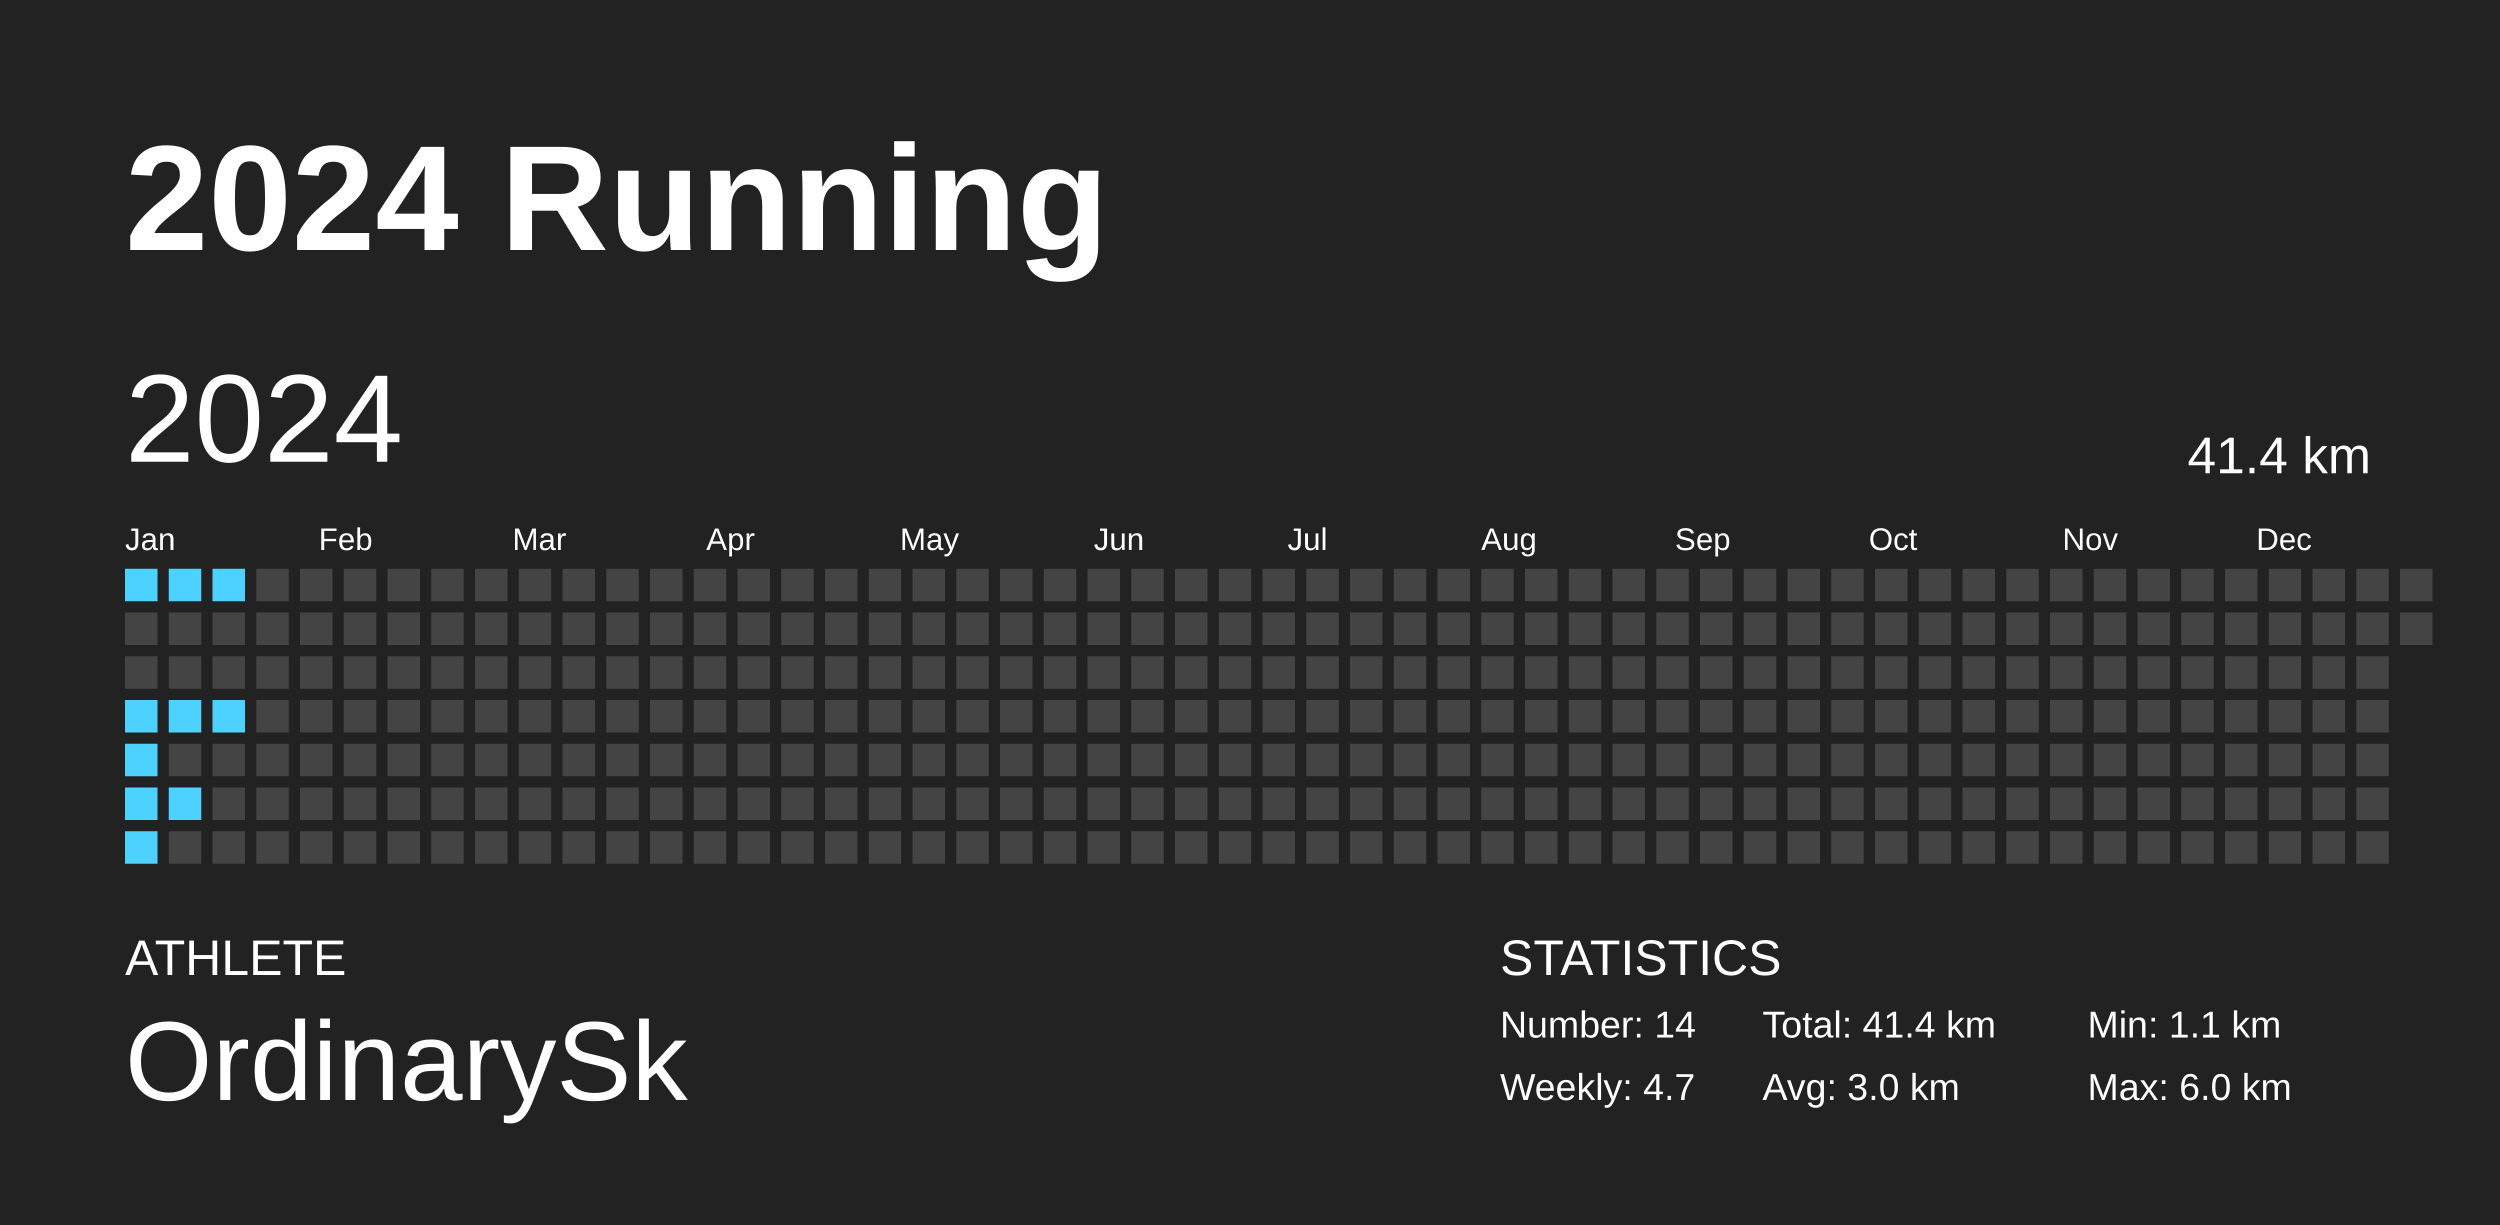
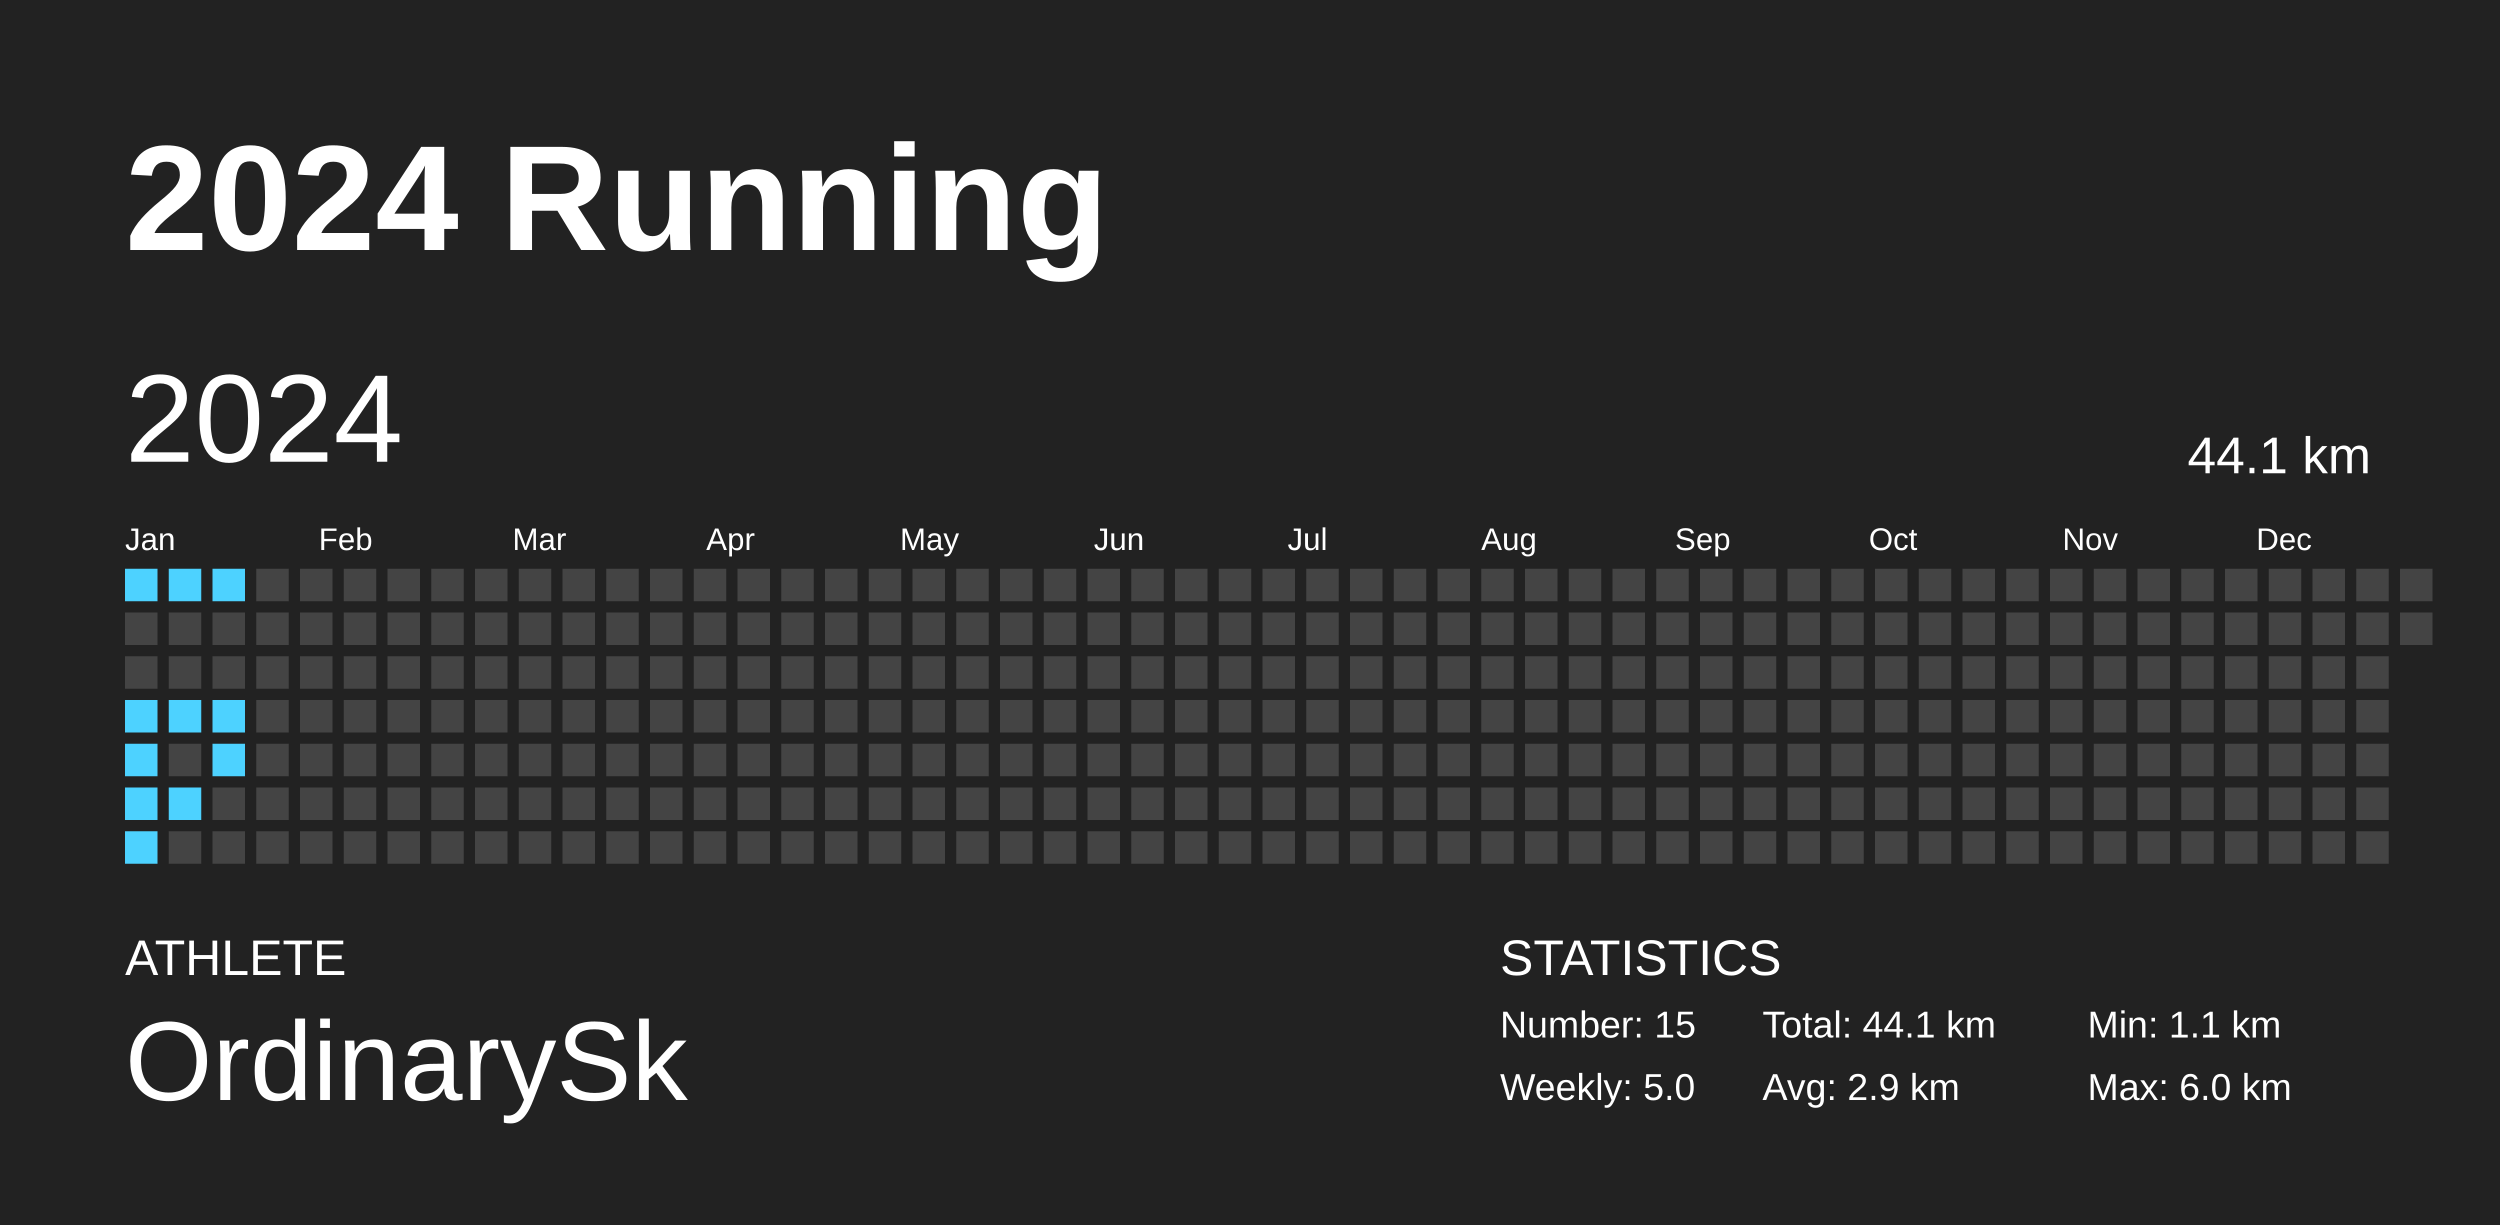
<svg xmlns="http://www.w3.org/2000/svg" baseProfile="full" height="98mm" version="1.1" viewBox="0,0,200,98" width="200mm">
  <defs />
  <rect fill="#222222" height="98" width="200" x="0" y="0" />
  <text fill="#FFFFFF" style="font-size:12px; font-family:Arial; font-weight:bold;" x="10" y="20">2024 Running</text>
  <text fill="#FFFFFF" style="font-size:4px; font-family:Arial" x="10" y="78">ATHLETE</text>
  <text fill="#FFFFFF" style="font-size:9px; font-family:Arial" x="10" y="88">OrdinarySk</text>
  <text fill="#FFFFFF" style="font-size:4px; font-family:Arial" x="120" y="78">STATISTICS</text>
-   <text fill="#FFFFFF" style="font-size:3px; font-family:Arial" x="120" y="83">Number: 14</text>
-   <text fill="#FFFFFF" style="font-size:3px; font-family:Arial" x="120" y="88">Weekly: 4.7</text>
-   <text fill="#FFFFFF" style="font-size:3px; font-family:Arial" x="141" y="83">Total: 41.4 km</text>
-   <text fill="#FFFFFF" style="font-size:3px; font-family:Arial" x="141" y="88">Avg: 3.0 km</text>
+   <text fill="#FFFFFF" style="font-size:3px; font-family:Arial" x="120" y="83">Number: 15</text>
+   <text fill="#FFFFFF" style="font-size:3px; font-family:Arial" x="120" y="88">Weekly: 5.0</text>
+   <text fill="#FFFFFF" style="font-size:3px; font-family:Arial" x="141" y="83">Total: 44.1 km</text>
+   <text fill="#FFFFFF" style="font-size:3px; font-family:Arial" x="141" y="88">Avg: 2.9 km</text>
  <text fill="#FFFFFF" style="font-size:3px; font-family:Arial" x="167" y="83">Min: 1.1 km</text>
  <text fill="#FFFFFF" style="font-size:3px; font-family:Arial" x="167" y="88">Max: 6.0 km</text>
  <text dominant-baseline="hanging" fill="#FFFFFF" style="font-size:10.0px; font-family:Arial;" x="10" y="30">2024</text>
-   <text dominant-baseline="hanging" fill="#FFFFFF" style="font-size:4.125px; font-family:Arial;" x="175" y="35">41.4 km</text>
+   <text dominant-baseline="hanging" fill="#FFFFFF" style="font-size:4.125px; font-family:Arial;" x="175" y="35">44.1 km</text>
  <text fill="#FFFFFF" style="font-size:2.5px; font-family:Arial" x="10.0" y="44">Jan</text>
  <text fill="#FFFFFF" style="font-size:2.5px; font-family:Arial" x="25.5" y="44">Feb</text>
  <text fill="#FFFFFF" style="font-size:2.5px; font-family:Arial" x="41.0" y="44">Mar</text>
  <text fill="#FFFFFF" style="font-size:2.5px; font-family:Arial" x="56.5" y="44">Apr</text>
  <text fill="#FFFFFF" style="font-size:2.5px; font-family:Arial" x="72.0" y="44">May</text>
  <text fill="#FFFFFF" style="font-size:2.5px; font-family:Arial" x="87.5" y="44">Jun</text>
  <text fill="#FFFFFF" style="font-size:2.5px; font-family:Arial" x="103.0" y="44">Jul</text>
  <text fill="#FFFFFF" style="font-size:2.5px; font-family:Arial" x="118.5" y="44">Aug</text>
  <text fill="#FFFFFF" style="font-size:2.5px; font-family:Arial" x="134.0" y="44">Sep</text>
  <text fill="#FFFFFF" style="font-size:2.5px; font-family:Arial" x="149.5" y="44">Oct</text>
  <text fill="#FFFFFF" style="font-size:2.5px; font-family:Arial" x="165.0" y="44">Nov</text>
  <text fill="#FFFFFF" style="font-size:2.5px; font-family:Arial" x="180.5" y="44">Dec</text>
  <rect fill="#4dd2ff" height="2.6" width="2.6" x="10.0" y="45.5" />
  <rect fill="#444444" height="2.6" width="2.6" x="10.0" y="49.0" />
  <rect fill="#444444" height="2.6" width="2.6" x="10.0" y="52.5" />
  <rect fill="#4dd2ff" height="2.6" width="2.6" x="10.0" y="56.0" />
  <rect fill="#4dd2ff" height="2.6" width="2.6" x="10.0" y="59.5" />
  <rect fill="#4dd2ff" height="2.6" width="2.6" x="10.0" y="63.0" />
  <rect fill="#4dd2ff" height="2.6" width="2.6" x="10.0" y="66.5" />
  <rect fill="#4dd2ff" height="2.6" width="2.6" x="13.5" y="45.5" />
  <rect fill="#444444" height="2.6" width="2.6" x="13.5" y="49.0" />
  <rect fill="#444444" height="2.6" width="2.6" x="13.5" y="52.5" />
  <rect fill="#4dd2ff" height="2.6" width="2.6" x="13.5" y="56.0" />
  <rect fill="#444444" height="2.6" width="2.6" x="13.5" y="59.5" />
  <rect fill="#4dd2ff" height="2.6" width="2.6" x="13.5" y="63.0" />
  <rect fill="#444444" height="2.6" width="2.6" x="13.5" y="66.5" />
  <rect fill="#4dd2ff" height="2.6" width="2.6" x="17.0" y="45.5" />
  <rect fill="#444444" height="2.6" width="2.6" x="17.0" y="49.0" />
  <rect fill="#444444" height="2.6" width="2.6" x="17.0" y="52.5" />
  <rect fill="#4dd2ff" height="2.6" width="2.6" x="17.0" y="56.0" />
-   <rect fill="#444444" height="2.6" width="2.6" x="17.0" y="59.5" />
+   <rect fill="#4dd2ff" height="2.6" width="2.6" x="17.0" y="59.5" />
  <rect fill="#444444" height="2.6" width="2.6" x="17.0" y="63.0" />
  <rect fill="#444444" height="2.6" width="2.6" x="17.0" y="66.5" />
  <rect fill="#444444" height="2.6" width="2.6" x="20.5" y="45.5" />
  <rect fill="#444444" height="2.6" width="2.6" x="20.5" y="49.0" />
  <rect fill="#444444" height="2.6" width="2.6" x="20.5" y="52.5" />
  <rect fill="#444444" height="2.6" width="2.6" x="20.5" y="56.0" />
  <rect fill="#444444" height="2.6" width="2.6" x="20.5" y="59.5" />
  <rect fill="#444444" height="2.6" width="2.6" x="20.5" y="63.0" />
  <rect fill="#444444" height="2.6" width="2.6" x="20.5" y="66.5" />
  <rect fill="#444444" height="2.6" width="2.6" x="24.0" y="45.5" />
  <rect fill="#444444" height="2.6" width="2.6" x="24.0" y="49.0" />
  <rect fill="#444444" height="2.6" width="2.6" x="24.0" y="52.5" />
  <rect fill="#444444" height="2.6" width="2.6" x="24.0" y="56.0" />
  <rect fill="#444444" height="2.6" width="2.6" x="24.0" y="59.5" />
  <rect fill="#444444" height="2.6" width="2.6" x="24.0" y="63.0" />
  <rect fill="#444444" height="2.6" width="2.6" x="24.0" y="66.5" />
  <rect fill="#444444" height="2.6" width="2.6" x="27.5" y="45.5" />
  <rect fill="#444444" height="2.6" width="2.6" x="27.5" y="49.0" />
  <rect fill="#444444" height="2.6" width="2.6" x="27.5" y="52.5" />
  <rect fill="#444444" height="2.6" width="2.6" x="27.5" y="56.0" />
  <rect fill="#444444" height="2.6" width="2.6" x="27.5" y="59.5" />
  <rect fill="#444444" height="2.6" width="2.6" x="27.5" y="63.0" />
  <rect fill="#444444" height="2.6" width="2.6" x="27.5" y="66.5" />
  <rect fill="#444444" height="2.6" width="2.6" x="31.0" y="45.5" />
  <rect fill="#444444" height="2.6" width="2.6" x="31.0" y="49.0" />
  <rect fill="#444444" height="2.6" width="2.6" x="31.0" y="52.5" />
  <rect fill="#444444" height="2.6" width="2.6" x="31.0" y="56.0" />
  <rect fill="#444444" height="2.6" width="2.6" x="31.0" y="59.5" />
  <rect fill="#444444" height="2.6" width="2.6" x="31.0" y="63.0" />
  <rect fill="#444444" height="2.6" width="2.6" x="31.0" y="66.5" />
  <rect fill="#444444" height="2.6" width="2.6" x="34.5" y="45.5" />
  <rect fill="#444444" height="2.6" width="2.6" x="34.5" y="49.0" />
  <rect fill="#444444" height="2.6" width="2.6" x="34.5" y="52.5" />
  <rect fill="#444444" height="2.6" width="2.6" x="34.5" y="56.0" />
  <rect fill="#444444" height="2.6" width="2.6" x="34.5" y="59.5" />
  <rect fill="#444444" height="2.6" width="2.6" x="34.5" y="63.0" />
  <rect fill="#444444" height="2.6" width="2.6" x="34.5" y="66.5" />
  <rect fill="#444444" height="2.6" width="2.6" x="38.0" y="45.5" />
  <rect fill="#444444" height="2.6" width="2.6" x="38.0" y="49.0" />
  <rect fill="#444444" height="2.6" width="2.6" x="38.0" y="52.5" />
  <rect fill="#444444" height="2.6" width="2.6" x="38.0" y="56.0" />
  <rect fill="#444444" height="2.6" width="2.6" x="38.0" y="59.5" />
  <rect fill="#444444" height="2.6" width="2.6" x="38.0" y="63.0" />
  <rect fill="#444444" height="2.6" width="2.6" x="38.0" y="66.5" />
  <rect fill="#444444" height="2.6" width="2.6" x="41.5" y="45.5" />
  <rect fill="#444444" height="2.6" width="2.6" x="41.5" y="49.0" />
  <rect fill="#444444" height="2.6" width="2.6" x="41.5" y="52.5" />
  <rect fill="#444444" height="2.6" width="2.6" x="41.5" y="56.0" />
  <rect fill="#444444" height="2.6" width="2.6" x="41.5" y="59.5" />
  <rect fill="#444444" height="2.6" width="2.6" x="41.5" y="63.0" />
  <rect fill="#444444" height="2.6" width="2.6" x="41.5" y="66.5" />
  <rect fill="#444444" height="2.6" width="2.6" x="45.0" y="45.5" />
  <rect fill="#444444" height="2.6" width="2.6" x="45.0" y="49.0" />
  <rect fill="#444444" height="2.6" width="2.6" x="45.0" y="52.5" />
  <rect fill="#444444" height="2.6" width="2.6" x="45.0" y="56.0" />
  <rect fill="#444444" height="2.6" width="2.6" x="45.0" y="59.5" />
  <rect fill="#444444" height="2.6" width="2.6" x="45.0" y="63.0" />
  <rect fill="#444444" height="2.6" width="2.6" x="45.0" y="66.5" />
  <rect fill="#444444" height="2.6" width="2.6" x="48.5" y="45.5" />
  <rect fill="#444444" height="2.6" width="2.6" x="48.5" y="49.0" />
  <rect fill="#444444" height="2.6" width="2.6" x="48.5" y="52.5" />
  <rect fill="#444444" height="2.6" width="2.6" x="48.5" y="56.0" />
  <rect fill="#444444" height="2.6" width="2.6" x="48.5" y="59.5" />
  <rect fill="#444444" height="2.6" width="2.6" x="48.5" y="63.0" />
  <rect fill="#444444" height="2.6" width="2.6" x="48.5" y="66.5" />
  <rect fill="#444444" height="2.6" width="2.6" x="52.0" y="45.5" />
  <rect fill="#444444" height="2.6" width="2.6" x="52.0" y="49.0" />
  <rect fill="#444444" height="2.6" width="2.6" x="52.0" y="52.5" />
  <rect fill="#444444" height="2.6" width="2.6" x="52.0" y="56.0" />
  <rect fill="#444444" height="2.6" width="2.6" x="52.0" y="59.5" />
  <rect fill="#444444" height="2.6" width="2.6" x="52.0" y="63.0" />
  <rect fill="#444444" height="2.6" width="2.6" x="52.0" y="66.5" />
  <rect fill="#444444" height="2.6" width="2.6" x="55.5" y="45.5" />
  <rect fill="#444444" height="2.6" width="2.6" x="55.5" y="49.0" />
  <rect fill="#444444" height="2.6" width="2.6" x="55.5" y="52.5" />
  <rect fill="#444444" height="2.6" width="2.6" x="55.5" y="56.0" />
  <rect fill="#444444" height="2.6" width="2.6" x="55.5" y="59.5" />
  <rect fill="#444444" height="2.6" width="2.6" x="55.5" y="63.0" />
  <rect fill="#444444" height="2.6" width="2.6" x="55.5" y="66.5" />
  <rect fill="#444444" height="2.6" width="2.6" x="59.0" y="45.5" />
  <rect fill="#444444" height="2.6" width="2.6" x="59.0" y="49.0" />
  <rect fill="#444444" height="2.6" width="2.6" x="59.0" y="52.5" />
  <rect fill="#444444" height="2.6" width="2.6" x="59.0" y="56.0" />
  <rect fill="#444444" height="2.6" width="2.6" x="59.0" y="59.5" />
  <rect fill="#444444" height="2.6" width="2.6" x="59.0" y="63.0" />
  <rect fill="#444444" height="2.6" width="2.6" x="59.0" y="66.5" />
  <rect fill="#444444" height="2.6" width="2.6" x="62.5" y="45.5" />
  <rect fill="#444444" height="2.6" width="2.6" x="62.5" y="49.0" />
  <rect fill="#444444" height="2.6" width="2.6" x="62.5" y="52.5" />
  <rect fill="#444444" height="2.6" width="2.6" x="62.5" y="56.0" />
  <rect fill="#444444" height="2.6" width="2.6" x="62.5" y="59.5" />
  <rect fill="#444444" height="2.6" width="2.6" x="62.5" y="63.0" />
  <rect fill="#444444" height="2.6" width="2.6" x="62.5" y="66.5" />
  <rect fill="#444444" height="2.6" width="2.6" x="66.0" y="45.5" />
  <rect fill="#444444" height="2.6" width="2.6" x="66.0" y="49.0" />
  <rect fill="#444444" height="2.6" width="2.6" x="66.0" y="52.5" />
  <rect fill="#444444" height="2.6" width="2.6" x="66.0" y="56.0" />
  <rect fill="#444444" height="2.6" width="2.6" x="66.0" y="59.5" />
  <rect fill="#444444" height="2.6" width="2.6" x="66.0" y="63.0" />
  <rect fill="#444444" height="2.6" width="2.6" x="66.0" y="66.5" />
  <rect fill="#444444" height="2.6" width="2.6" x="69.5" y="45.5" />
  <rect fill="#444444" height="2.6" width="2.6" x="69.5" y="49.0" />
  <rect fill="#444444" height="2.6" width="2.6" x="69.5" y="52.5" />
  <rect fill="#444444" height="2.6" width="2.6" x="69.5" y="56.0" />
  <rect fill="#444444" height="2.6" width="2.6" x="69.5" y="59.5" />
  <rect fill="#444444" height="2.6" width="2.6" x="69.5" y="63.0" />
  <rect fill="#444444" height="2.6" width="2.6" x="69.5" y="66.5" />
  <rect fill="#444444" height="2.6" width="2.6" x="73.0" y="45.5" />
  <rect fill="#444444" height="2.6" width="2.6" x="73.0" y="49.0" />
  <rect fill="#444444" height="2.6" width="2.6" x="73.0" y="52.5" />
  <rect fill="#444444" height="2.6" width="2.6" x="73.0" y="56.0" />
  <rect fill="#444444" height="2.6" width="2.6" x="73.0" y="59.5" />
  <rect fill="#444444" height="2.6" width="2.6" x="73.0" y="63.0" />
  <rect fill="#444444" height="2.6" width="2.6" x="73.0" y="66.5" />
  <rect fill="#444444" height="2.6" width="2.6" x="76.5" y="45.5" />
  <rect fill="#444444" height="2.6" width="2.6" x="76.5" y="49.0" />
  <rect fill="#444444" height="2.6" width="2.6" x="76.5" y="52.5" />
  <rect fill="#444444" height="2.6" width="2.6" x="76.5" y="56.0" />
  <rect fill="#444444" height="2.6" width="2.6" x="76.5" y="59.5" />
  <rect fill="#444444" height="2.6" width="2.6" x="76.5" y="63.0" />
  <rect fill="#444444" height="2.6" width="2.6" x="76.5" y="66.5" />
  <rect fill="#444444" height="2.6" width="2.6" x="80.0" y="45.5" />
  <rect fill="#444444" height="2.6" width="2.6" x="80.0" y="49.0" />
  <rect fill="#444444" height="2.6" width="2.6" x="80.0" y="52.5" />
  <rect fill="#444444" height="2.6" width="2.6" x="80.0" y="56.0" />
  <rect fill="#444444" height="2.6" width="2.6" x="80.0" y="59.5" />
  <rect fill="#444444" height="2.6" width="2.6" x="80.0" y="63.0" />
  <rect fill="#444444" height="2.6" width="2.6" x="80.0" y="66.5" />
  <rect fill="#444444" height="2.6" width="2.6" x="83.5" y="45.5" />
  <rect fill="#444444" height="2.6" width="2.6" x="83.5" y="49.0" />
  <rect fill="#444444" height="2.6" width="2.6" x="83.5" y="52.5" />
  <rect fill="#444444" height="2.6" width="2.6" x="83.5" y="56.0" />
  <rect fill="#444444" height="2.6" width="2.6" x="83.5" y="59.5" />
  <rect fill="#444444" height="2.6" width="2.6" x="83.5" y="63.0" />
  <rect fill="#444444" height="2.6" width="2.6" x="83.5" y="66.5" />
  <rect fill="#444444" height="2.6" width="2.6" x="87.0" y="45.5" />
  <rect fill="#444444" height="2.6" width="2.6" x="87.0" y="49.0" />
  <rect fill="#444444" height="2.6" width="2.6" x="87.0" y="52.5" />
  <rect fill="#444444" height="2.6" width="2.6" x="87.0" y="56.0" />
  <rect fill="#444444" height="2.6" width="2.6" x="87.0" y="59.5" />
  <rect fill="#444444" height="2.6" width="2.6" x="87.0" y="63.0" />
  <rect fill="#444444" height="2.6" width="2.6" x="87.0" y="66.5" />
  <rect fill="#444444" height="2.6" width="2.6" x="90.5" y="45.5" />
  <rect fill="#444444" height="2.6" width="2.6" x="90.5" y="49.0" />
  <rect fill="#444444" height="2.6" width="2.6" x="90.5" y="52.5" />
  <rect fill="#444444" height="2.6" width="2.6" x="90.5" y="56.0" />
  <rect fill="#444444" height="2.6" width="2.6" x="90.5" y="59.5" />
  <rect fill="#444444" height="2.6" width="2.6" x="90.5" y="63.0" />
  <rect fill="#444444" height="2.6" width="2.6" x="90.5" y="66.5" />
  <rect fill="#444444" height="2.6" width="2.6" x="94.0" y="45.5" />
  <rect fill="#444444" height="2.6" width="2.6" x="94.0" y="49.0" />
  <rect fill="#444444" height="2.6" width="2.6" x="94.0" y="52.5" />
  <rect fill="#444444" height="2.6" width="2.6" x="94.0" y="56.0" />
  <rect fill="#444444" height="2.6" width="2.6" x="94.0" y="59.5" />
  <rect fill="#444444" height="2.6" width="2.6" x="94.0" y="63.0" />
  <rect fill="#444444" height="2.6" width="2.6" x="94.0" y="66.5" />
  <rect fill="#444444" height="2.6" width="2.6" x="97.5" y="45.5" />
  <rect fill="#444444" height="2.6" width="2.6" x="97.5" y="49.0" />
  <rect fill="#444444" height="2.6" width="2.6" x="97.5" y="52.5" />
  <rect fill="#444444" height="2.6" width="2.6" x="97.5" y="56.0" />
  <rect fill="#444444" height="2.6" width="2.6" x="97.5" y="59.5" />
  <rect fill="#444444" height="2.6" width="2.6" x="97.5" y="63.0" />
  <rect fill="#444444" height="2.6" width="2.6" x="97.5" y="66.5" />
  <rect fill="#444444" height="2.6" width="2.6" x="101.0" y="45.5" />
  <rect fill="#444444" height="2.6" width="2.6" x="101.0" y="49.0" />
  <rect fill="#444444" height="2.6" width="2.6" x="101.0" y="52.5" />
  <rect fill="#444444" height="2.6" width="2.6" x="101.0" y="56.0" />
  <rect fill="#444444" height="2.6" width="2.6" x="101.0" y="59.5" />
  <rect fill="#444444" height="2.6" width="2.6" x="101.0" y="63.0" />
  <rect fill="#444444" height="2.6" width="2.6" x="101.0" y="66.5" />
  <rect fill="#444444" height="2.6" width="2.6" x="104.5" y="45.5" />
  <rect fill="#444444" height="2.6" width="2.6" x="104.5" y="49.0" />
  <rect fill="#444444" height="2.6" width="2.6" x="104.5" y="52.5" />
  <rect fill="#444444" height="2.6" width="2.6" x="104.5" y="56.0" />
  <rect fill="#444444" height="2.6" width="2.6" x="104.5" y="59.5" />
  <rect fill="#444444" height="2.6" width="2.6" x="104.5" y="63.0" />
  <rect fill="#444444" height="2.6" width="2.6" x="104.5" y="66.5" />
  <rect fill="#444444" height="2.6" width="2.6" x="108.0" y="45.5" />
  <rect fill="#444444" height="2.6" width="2.6" x="108.0" y="49.0" />
  <rect fill="#444444" height="2.6" width="2.6" x="108.0" y="52.5" />
  <rect fill="#444444" height="2.6" width="2.6" x="108.0" y="56.0" />
  <rect fill="#444444" height="2.6" width="2.6" x="108.0" y="59.5" />
  <rect fill="#444444" height="2.6" width="2.6" x="108.0" y="63.0" />
  <rect fill="#444444" height="2.6" width="2.6" x="108.0" y="66.5" />
  <rect fill="#444444" height="2.6" width="2.6" x="111.5" y="45.5" />
  <rect fill="#444444" height="2.6" width="2.6" x="111.5" y="49.0" />
  <rect fill="#444444" height="2.6" width="2.6" x="111.5" y="52.5" />
  <rect fill="#444444" height="2.6" width="2.6" x="111.5" y="56.0" />
  <rect fill="#444444" height="2.6" width="2.6" x="111.5" y="59.5" />
  <rect fill="#444444" height="2.6" width="2.6" x="111.5" y="63.0" />
  <rect fill="#444444" height="2.6" width="2.6" x="111.5" y="66.5" />
  <rect fill="#444444" height="2.6" width="2.6" x="115.0" y="45.5" />
  <rect fill="#444444" height="2.6" width="2.6" x="115.0" y="49.0" />
  <rect fill="#444444" height="2.6" width="2.6" x="115.0" y="52.5" />
  <rect fill="#444444" height="2.6" width="2.6" x="115.0" y="56.0" />
  <rect fill="#444444" height="2.6" width="2.6" x="115.0" y="59.5" />
  <rect fill="#444444" height="2.6" width="2.6" x="115.0" y="63.0" />
  <rect fill="#444444" height="2.6" width="2.6" x="115.0" y="66.5" />
  <rect fill="#444444" height="2.6" width="2.6" x="118.5" y="45.5" />
  <rect fill="#444444" height="2.6" width="2.6" x="118.5" y="49.0" />
  <rect fill="#444444" height="2.6" width="2.6" x="118.5" y="52.5" />
  <rect fill="#444444" height="2.6" width="2.6" x="118.5" y="56.0" />
  <rect fill="#444444" height="2.6" width="2.6" x="118.5" y="59.5" />
  <rect fill="#444444" height="2.6" width="2.6" x="118.5" y="63.0" />
  <rect fill="#444444" height="2.6" width="2.6" x="118.5" y="66.5" />
  <rect fill="#444444" height="2.6" width="2.6" x="122.0" y="45.5" />
  <rect fill="#444444" height="2.6" width="2.6" x="122.0" y="49.0" />
  <rect fill="#444444" height="2.6" width="2.6" x="122.0" y="52.5" />
  <rect fill="#444444" height="2.6" width="2.6" x="122.0" y="56.0" />
  <rect fill="#444444" height="2.6" width="2.6" x="122.0" y="59.5" />
  <rect fill="#444444" height="2.6" width="2.6" x="122.0" y="63.0" />
  <rect fill="#444444" height="2.6" width="2.6" x="122.0" y="66.5" />
  <rect fill="#444444" height="2.6" width="2.6" x="125.5" y="45.5" />
  <rect fill="#444444" height="2.6" width="2.6" x="125.5" y="49.0" />
  <rect fill="#444444" height="2.6" width="2.6" x="125.5" y="52.5" />
  <rect fill="#444444" height="2.6" width="2.6" x="125.5" y="56.0" />
  <rect fill="#444444" height="2.6" width="2.6" x="125.5" y="59.5" />
  <rect fill="#444444" height="2.6" width="2.6" x="125.5" y="63.0" />
  <rect fill="#444444" height="2.6" width="2.6" x="125.5" y="66.5" />
  <rect fill="#444444" height="2.6" width="2.6" x="129.0" y="45.5" />
  <rect fill="#444444" height="2.6" width="2.6" x="129.0" y="49.0" />
  <rect fill="#444444" height="2.6" width="2.6" x="129.0" y="52.5" />
  <rect fill="#444444" height="2.6" width="2.6" x="129.0" y="56.0" />
  <rect fill="#444444" height="2.6" width="2.6" x="129.0" y="59.5" />
  <rect fill="#444444" height="2.6" width="2.6" x="129.0" y="63.0" />
  <rect fill="#444444" height="2.6" width="2.6" x="129.0" y="66.5" />
  <rect fill="#444444" height="2.6" width="2.6" x="132.5" y="45.5" />
  <rect fill="#444444" height="2.6" width="2.6" x="132.5" y="49.0" />
  <rect fill="#444444" height="2.6" width="2.6" x="132.5" y="52.5" />
  <rect fill="#444444" height="2.6" width="2.6" x="132.5" y="56.0" />
  <rect fill="#444444" height="2.6" width="2.6" x="132.5" y="59.5" />
  <rect fill="#444444" height="2.6" width="2.6" x="132.5" y="63.0" />
  <rect fill="#444444" height="2.6" width="2.6" x="132.5" y="66.5" />
  <rect fill="#444444" height="2.6" width="2.6" x="136.0" y="45.5" />
  <rect fill="#444444" height="2.6" width="2.6" x="136.0" y="49.0" />
  <rect fill="#444444" height="2.6" width="2.6" x="136.0" y="52.5" />
  <rect fill="#444444" height="2.6" width="2.6" x="136.0" y="56.0" />
  <rect fill="#444444" height="2.6" width="2.6" x="136.0" y="59.5" />
  <rect fill="#444444" height="2.6" width="2.6" x="136.0" y="63.0" />
  <rect fill="#444444" height="2.6" width="2.6" x="136.0" y="66.5" />
  <rect fill="#444444" height="2.6" width="2.6" x="139.5" y="45.5" />
  <rect fill="#444444" height="2.6" width="2.6" x="139.5" y="49.0" />
  <rect fill="#444444" height="2.6" width="2.6" x="139.5" y="52.5" />
  <rect fill="#444444" height="2.6" width="2.6" x="139.5" y="56.0" />
  <rect fill="#444444" height="2.6" width="2.6" x="139.5" y="59.5" />
  <rect fill="#444444" height="2.6" width="2.6" x="139.5" y="63.0" />
  <rect fill="#444444" height="2.6" width="2.6" x="139.5" y="66.5" />
  <rect fill="#444444" height="2.6" width="2.6" x="143.0" y="45.5" />
  <rect fill="#444444" height="2.6" width="2.6" x="143.0" y="49.0" />
  <rect fill="#444444" height="2.6" width="2.6" x="143.0" y="52.5" />
  <rect fill="#444444" height="2.6" width="2.6" x="143.0" y="56.0" />
  <rect fill="#444444" height="2.6" width="2.6" x="143.0" y="59.5" />
  <rect fill="#444444" height="2.6" width="2.6" x="143.0" y="63.0" />
  <rect fill="#444444" height="2.6" width="2.6" x="143.0" y="66.5" />
  <rect fill="#444444" height="2.6" width="2.6" x="146.5" y="45.5" />
  <rect fill="#444444" height="2.6" width="2.6" x="146.5" y="49.0" />
  <rect fill="#444444" height="2.6" width="2.6" x="146.5" y="52.5" />
  <rect fill="#444444" height="2.6" width="2.6" x="146.5" y="56.0" />
  <rect fill="#444444" height="2.6" width="2.6" x="146.5" y="59.5" />
  <rect fill="#444444" height="2.6" width="2.6" x="146.5" y="63.0" />
  <rect fill="#444444" height="2.6" width="2.6" x="146.5" y="66.5" />
  <rect fill="#444444" height="2.6" width="2.6" x="150.0" y="45.5" />
  <rect fill="#444444" height="2.6" width="2.6" x="150.0" y="49.0" />
  <rect fill="#444444" height="2.6" width="2.6" x="150.0" y="52.5" />
  <rect fill="#444444" height="2.6" width="2.6" x="150.0" y="56.0" />
  <rect fill="#444444" height="2.6" width="2.6" x="150.0" y="59.5" />
  <rect fill="#444444" height="2.6" width="2.6" x="150.0" y="63.0" />
  <rect fill="#444444" height="2.6" width="2.6" x="150.0" y="66.5" />
  <rect fill="#444444" height="2.6" width="2.6" x="153.5" y="45.5" />
  <rect fill="#444444" height="2.6" width="2.6" x="153.5" y="49.0" />
  <rect fill="#444444" height="2.6" width="2.6" x="153.5" y="52.5" />
  <rect fill="#444444" height="2.6" width="2.6" x="153.5" y="56.0" />
  <rect fill="#444444" height="2.6" width="2.6" x="153.5" y="59.5" />
  <rect fill="#444444" height="2.6" width="2.6" x="153.5" y="63.0" />
  <rect fill="#444444" height="2.6" width="2.6" x="153.5" y="66.5" />
  <rect fill="#444444" height="2.6" width="2.6" x="157.0" y="45.5" />
  <rect fill="#444444" height="2.6" width="2.6" x="157.0" y="49.0" />
  <rect fill="#444444" height="2.6" width="2.6" x="157.0" y="52.5" />
  <rect fill="#444444" height="2.6" width="2.6" x="157.0" y="56.0" />
  <rect fill="#444444" height="2.6" width="2.6" x="157.0" y="59.5" />
  <rect fill="#444444" height="2.6" width="2.6" x="157.0" y="63.0" />
  <rect fill="#444444" height="2.6" width="2.6" x="157.0" y="66.5" />
  <rect fill="#444444" height="2.6" width="2.6" x="160.5" y="45.5" />
  <rect fill="#444444" height="2.6" width="2.6" x="160.5" y="49.0" />
  <rect fill="#444444" height="2.6" width="2.6" x="160.5" y="52.5" />
  <rect fill="#444444" height="2.6" width="2.6" x="160.5" y="56.0" />
  <rect fill="#444444" height="2.6" width="2.6" x="160.5" y="59.5" />
  <rect fill="#444444" height="2.6" width="2.6" x="160.5" y="63.0" />
  <rect fill="#444444" height="2.6" width="2.6" x="160.5" y="66.5" />
  <rect fill="#444444" height="2.6" width="2.6" x="164.0" y="45.5" />
  <rect fill="#444444" height="2.6" width="2.6" x="164.0" y="49.0" />
  <rect fill="#444444" height="2.6" width="2.6" x="164.0" y="52.5" />
  <rect fill="#444444" height="2.6" width="2.6" x="164.0" y="56.0" />
  <rect fill="#444444" height="2.6" width="2.6" x="164.0" y="59.5" />
  <rect fill="#444444" height="2.6" width="2.6" x="164.0" y="63.0" />
  <rect fill="#444444" height="2.6" width="2.6" x="164.0" y="66.5" />
  <rect fill="#444444" height="2.6" width="2.6" x="167.5" y="45.5" />
  <rect fill="#444444" height="2.6" width="2.6" x="167.5" y="49.0" />
  <rect fill="#444444" height="2.6" width="2.6" x="167.5" y="52.5" />
  <rect fill="#444444" height="2.6" width="2.6" x="167.5" y="56.0" />
  <rect fill="#444444" height="2.6" width="2.6" x="167.5" y="59.5" />
  <rect fill="#444444" height="2.6" width="2.6" x="167.5" y="63.0" />
  <rect fill="#444444" height="2.6" width="2.6" x="167.5" y="66.5" />
  <rect fill="#444444" height="2.6" width="2.6" x="171.0" y="45.5" />
  <rect fill="#444444" height="2.6" width="2.6" x="171.0" y="49.0" />
  <rect fill="#444444" height="2.6" width="2.6" x="171.0" y="52.5" />
  <rect fill="#444444" height="2.6" width="2.6" x="171.0" y="56.0" />
  <rect fill="#444444" height="2.6" width="2.6" x="171.0" y="59.5" />
  <rect fill="#444444" height="2.6" width="2.6" x="171.0" y="63.0" />
  <rect fill="#444444" height="2.6" width="2.6" x="171.0" y="66.5" />
  <rect fill="#444444" height="2.6" width="2.6" x="174.5" y="45.5" />
  <rect fill="#444444" height="2.6" width="2.6" x="174.5" y="49.0" />
  <rect fill="#444444" height="2.6" width="2.6" x="174.5" y="52.5" />
  <rect fill="#444444" height="2.6" width="2.6" x="174.5" y="56.0" />
  <rect fill="#444444" height="2.6" width="2.6" x="174.5" y="59.5" />
  <rect fill="#444444" height="2.6" width="2.6" x="174.5" y="63.0" />
  <rect fill="#444444" height="2.6" width="2.6" x="174.5" y="66.5" />
  <rect fill="#444444" height="2.6" width="2.6" x="178.0" y="45.5" />
  <rect fill="#444444" height="2.6" width="2.6" x="178.0" y="49.0" />
  <rect fill="#444444" height="2.6" width="2.6" x="178.0" y="52.5" />
  <rect fill="#444444" height="2.6" width="2.6" x="178.0" y="56.0" />
  <rect fill="#444444" height="2.6" width="2.6" x="178.0" y="59.5" />
  <rect fill="#444444" height="2.6" width="2.6" x="178.0" y="63.0" />
  <rect fill="#444444" height="2.6" width="2.6" x="178.0" y="66.5" />
  <rect fill="#444444" height="2.6" width="2.6" x="181.5" y="45.5" />
  <rect fill="#444444" height="2.6" width="2.6" x="181.5" y="49.0" />
  <rect fill="#444444" height="2.6" width="2.6" x="181.5" y="52.5" />
  <rect fill="#444444" height="2.6" width="2.6" x="181.5" y="56.0" />
  <rect fill="#444444" height="2.6" width="2.6" x="181.5" y="59.5" />
  <rect fill="#444444" height="2.6" width="2.6" x="181.5" y="63.0" />
  <rect fill="#444444" height="2.6" width="2.6" x="181.5" y="66.5" />
  <rect fill="#444444" height="2.6" width="2.6" x="185.0" y="45.5" />
  <rect fill="#444444" height="2.6" width="2.6" x="185.0" y="49.0" />
  <rect fill="#444444" height="2.6" width="2.6" x="185.0" y="52.5" />
  <rect fill="#444444" height="2.6" width="2.6" x="185.0" y="56.0" />
  <rect fill="#444444" height="2.6" width="2.6" x="185.0" y="59.5" />
  <rect fill="#444444" height="2.6" width="2.6" x="185.0" y="63.0" />
  <rect fill="#444444" height="2.6" width="2.6" x="185.0" y="66.5" />
  <rect fill="#444444" height="2.6" width="2.6" x="188.5" y="45.5" />
  <rect fill="#444444" height="2.6" width="2.6" x="188.5" y="49.0" />
  <rect fill="#444444" height="2.6" width="2.6" x="188.5" y="52.5" />
  <rect fill="#444444" height="2.6" width="2.6" x="188.5" y="56.0" />
  <rect fill="#444444" height="2.6" width="2.6" x="188.5" y="59.5" />
  <rect fill="#444444" height="2.6" width="2.6" x="188.5" y="63.0" />
  <rect fill="#444444" height="2.6" width="2.6" x="188.5" y="66.5" />
  <rect fill="#444444" height="2.6" width="2.6" x="192.0" y="45.5" />
  <rect fill="#444444" height="2.6" width="2.6" x="192.0" y="49.0" />
</svg>
